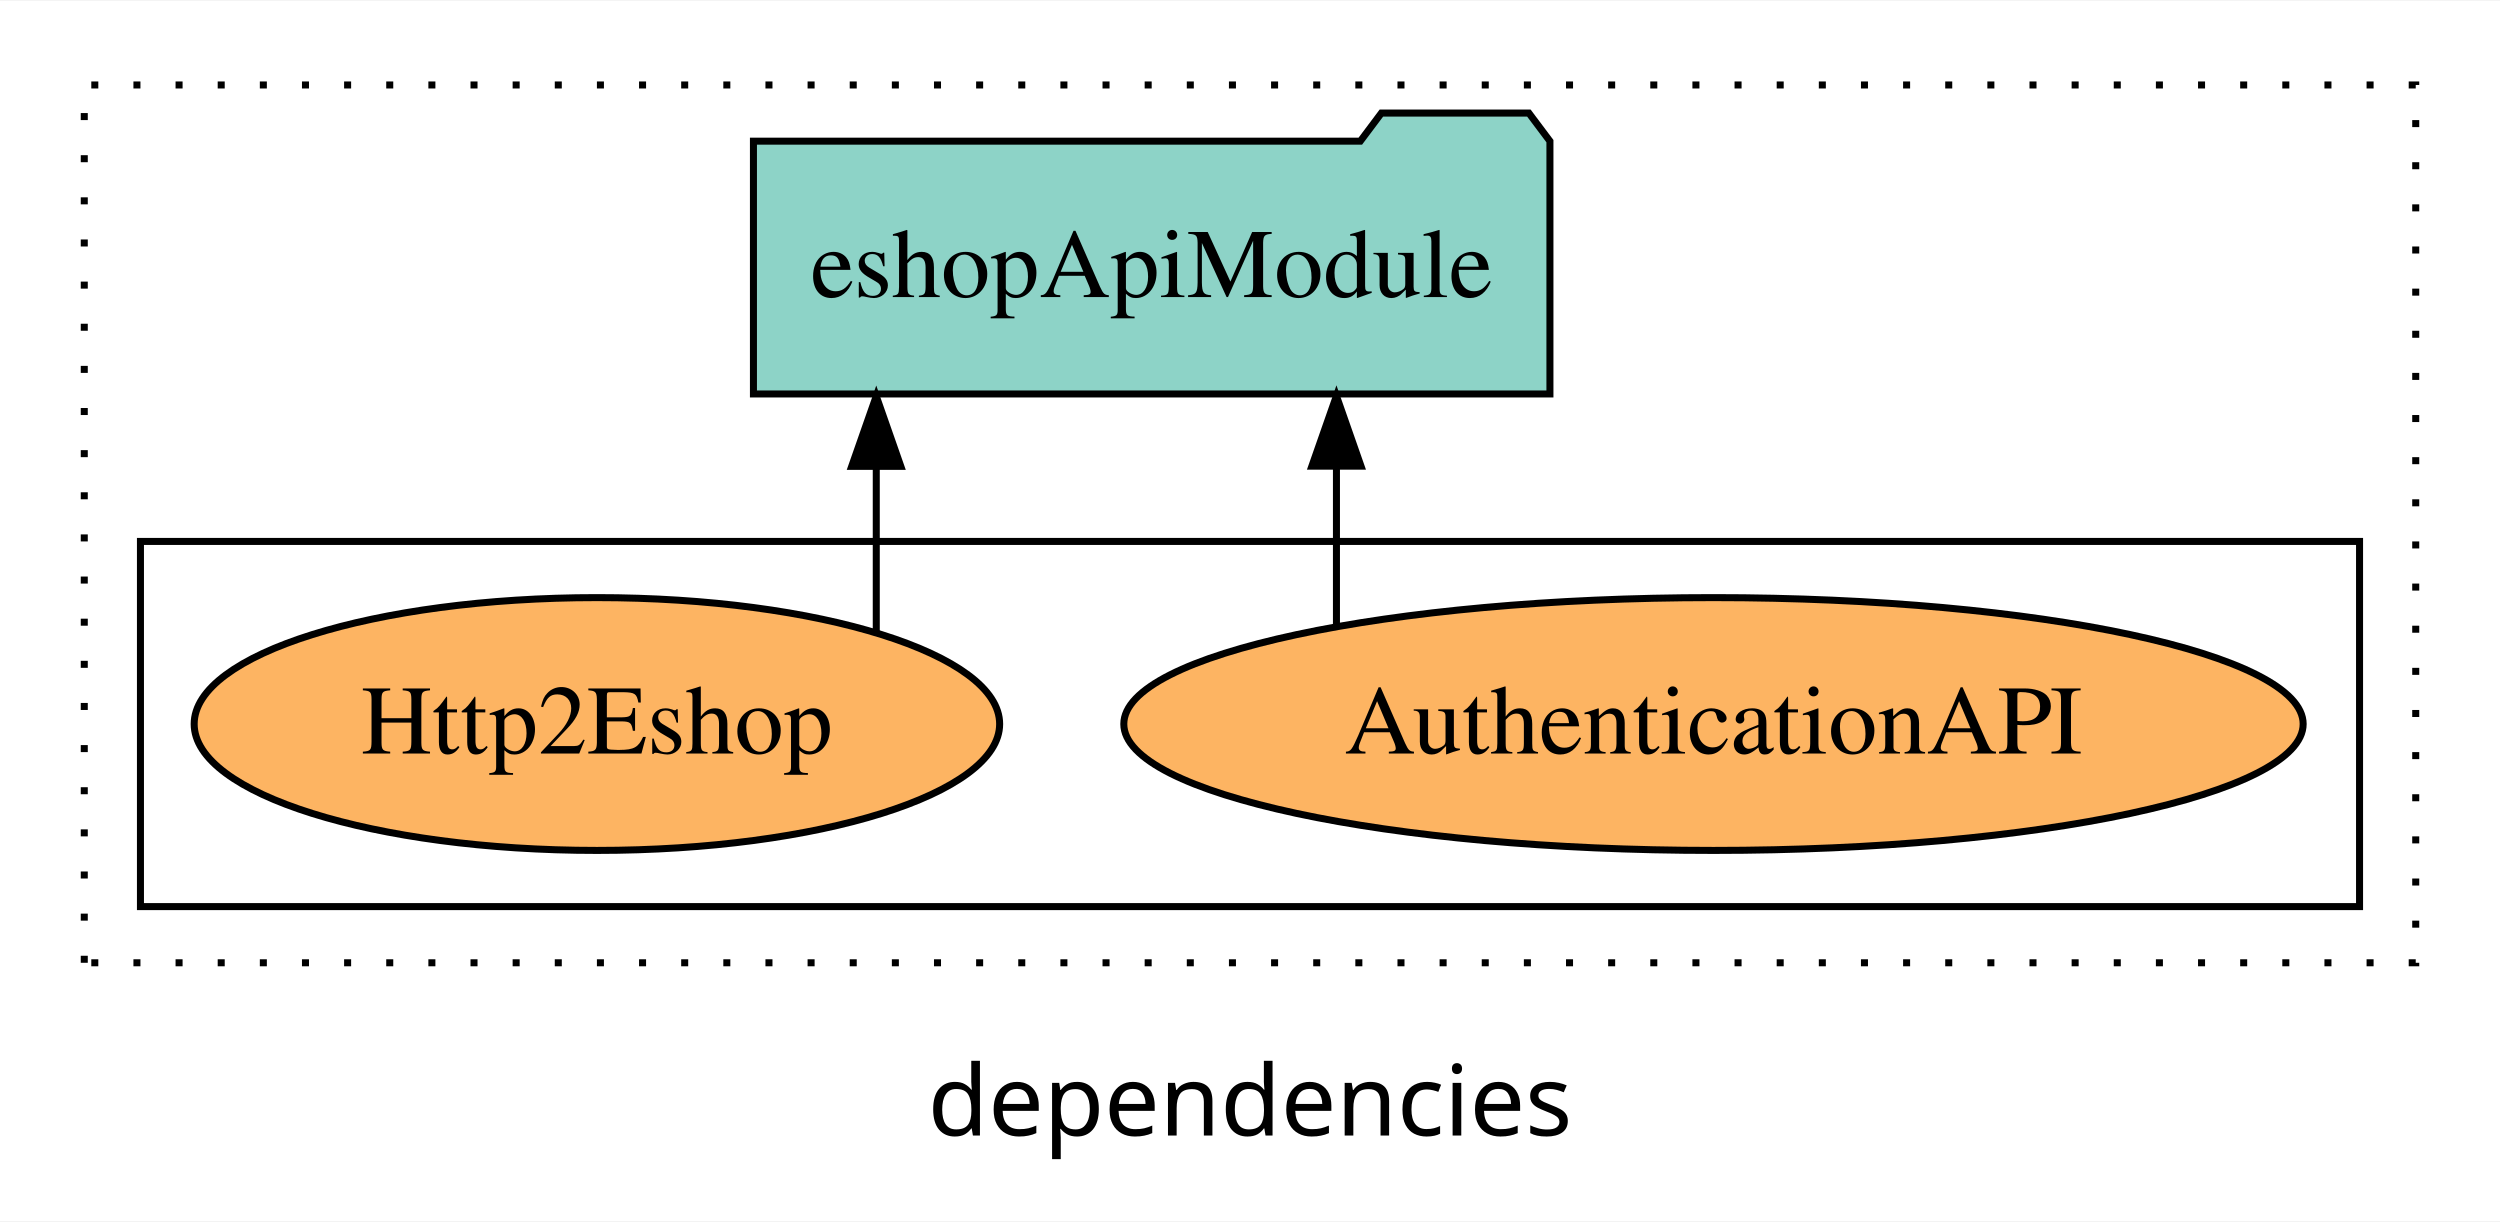
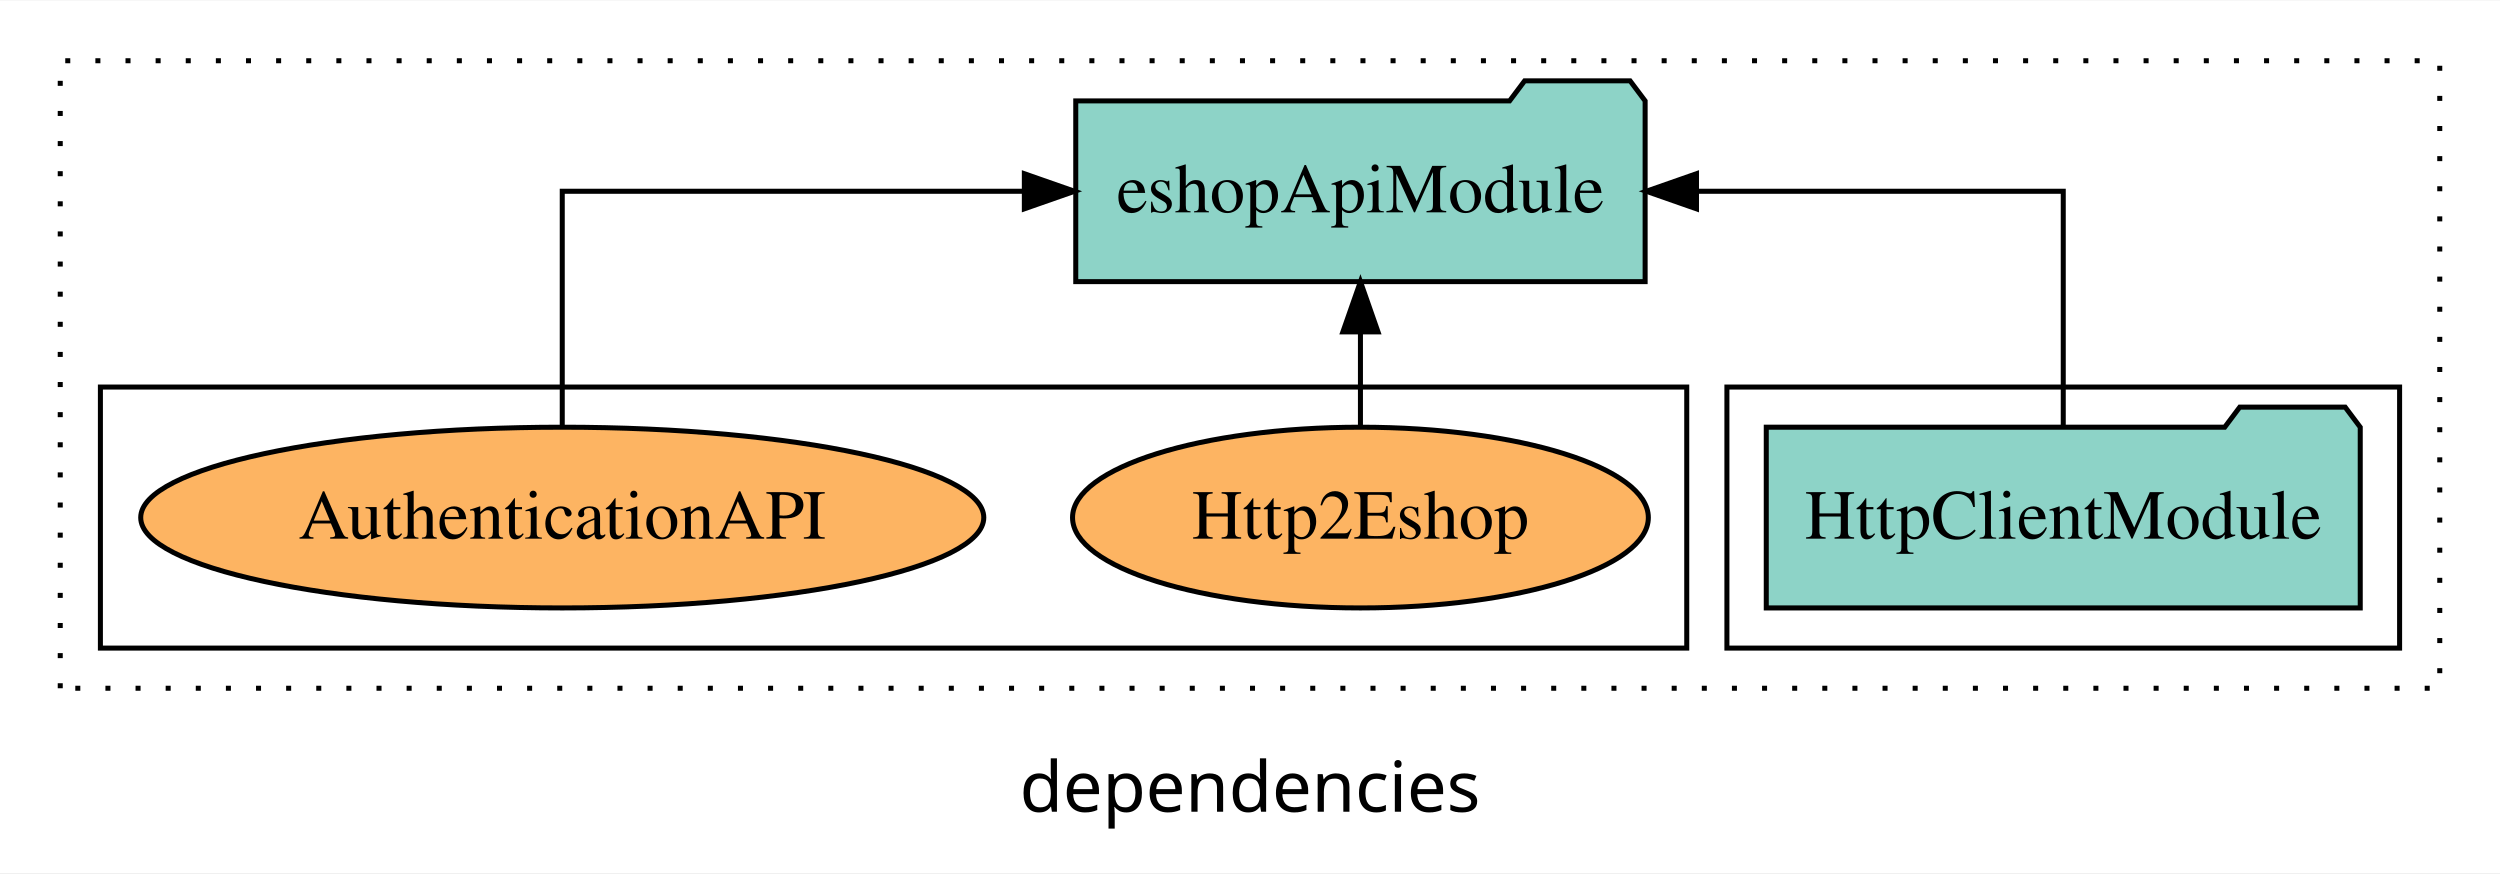
- <svg xmlns="http://www.w3.org/2000/svg" width="356pt" height="174pt" viewBox="0.00 0.00 356.00 173.80">
+ <svg xmlns="http://www.w3.org/2000/svg" width="498pt" height="174pt" viewBox="0.00 0.00 498.00 173.80">
  <g id="graph0" class="graph" transform="scale(1 1) rotate(0) translate(4 169.8)">
-     <polygon fill="white" stroke="transparent" points="-4,4 -4,-169.8 352,-169.8 352,4 -4,4" />
-     <text text-anchor="middle" x="174" y="-8.2" font-family="sans-serif" font-size="14.00">dependencies</text>
+     <polygon fill="white" stroke="transparent" points="-4,4 -4,-169.8 494,-169.8 494,4 -4,4" />
+     <text text-anchor="middle" x="245" y="-8.2" font-family="sans-serif" font-size="14.00">dependencies</text>
    <g id="clust1" class="cluster">
-       <polygon fill="none" stroke="black" stroke-dasharray="1,5" points="8,-32.8 8,-157.8 340,-157.8 340,-32.8 8,-32.8" />
+       <polygon fill="none" stroke="black" stroke-dasharray="1,5" points="8,-32.8 8,-157.8 482,-157.8 482,-32.8 8,-32.8" />
+     </g>
+     <g id="clust3" class="cluster">
+       <polygon fill="none" stroke="black" points="340,-40.8 340,-92.8 474,-92.8 474,-40.8 340,-40.8" />
    </g>
    <g id="clust6" class="cluster">
      <polygon fill="none" stroke="black" points="16,-40.8 16,-92.8 332,-92.8 332,-40.8 16,-40.8" />
    </g>
    <g id="node1" class="node">
-       <ellipse fill="#fdb462" stroke="black" cx="240" cy="-66.8" rx="83.97" ry="18" />
-       <text text-anchor="middle" x="240" y="-62.6" font-family="Times,serif" font-size="14.00">AuthenticationAPI</text>
+       <polygon fill="#8dd3c7" stroke="black" points="466.16,-84.8 463.16,-88.8 442.16,-88.8 439.16,-84.8 347.84,-84.8 347.84,-48.8 466.16,-48.8 466.16,-84.8" />
+       <text text-anchor="middle" x="407" y="-62.6" font-family="Times,serif" font-size="14.00">HttpClientModule</text>
+     </g>
+     <g id="node2" class="node">
+       <polygon fill="#8dd3c7" stroke="black" points="323.71,-149.8 320.71,-153.8 299.71,-153.8 296.71,-149.8 210.29,-149.8 210.29,-113.8 323.71,-113.8 323.71,-149.8" />
+       <text text-anchor="middle" x="267" y="-127.6" font-family="Times,serif" font-size="14.00">eshopApiModule</text>
+     </g>
+     <g id="edge1" class="edge">
+       <path fill="none" stroke="black" d="M407,-84.91C407,-104.14 407,-131.8 407,-131.8 407,-131.8 333.94,-131.8 333.94,-131.8" />
+       <polygon fill="black" stroke="black" points="333.94,-128.3 323.94,-131.8 333.94,-135.3 333.94,-128.3" />
    </g>
    <g id="node3" class="node">
-       <polygon fill="#8dd3c7" stroke="black" points="216.71,-149.8 213.71,-153.8 192.71,-153.8 189.71,-149.8 103.29,-149.8 103.29,-113.8 216.71,-113.8 216.71,-149.8" />
-       <text text-anchor="middle" x="160" y="-127.6" font-family="Times,serif" font-size="14.00">eshopApiModule</text>
-     </g>
-     <g id="edge1" class="edge">
-       <path fill="none" stroke="black" d="M186.31,-80.9C186.31,-80.9 186.31,-103.52 186.31,-103.52" />
-       <polygon fill="black" stroke="black" points="182.81,-103.52 186.31,-113.52 189.81,-103.52 182.81,-103.52" />
-     </g>
-     <g id="node2" class="node">
-       <ellipse fill="#fdb462" stroke="black" cx="81" cy="-66.8" rx="57.35" ry="18" />
-       <text text-anchor="middle" x="81" y="-62.6" font-family="Times,serif" font-size="14.00">Http2Eshop</text>
+       <ellipse fill="#fdb462" stroke="black" cx="267" cy="-66.8" rx="57.35" ry="18" />
+       <text text-anchor="middle" x="267" y="-62.6" font-family="Times,serif" font-size="14.00">Http2Eshop</text>
    </g>
    <g id="edge2" class="edge">
-       <path fill="none" stroke="black" d="M120.78,-79.95C120.78,-79.95 120.78,-103.49 120.78,-103.49" />
-       <polygon fill="black" stroke="black" points="117.28,-103.49 120.78,-113.49 124.28,-103.49 117.28,-103.49" />
+       <path fill="none" stroke="black" d="M267,-84.91C267,-84.91 267,-103.79 267,-103.79" />
+       <polygon fill="black" stroke="black" points="263.5,-103.79 267,-113.79 270.5,-103.79 263.5,-103.79" />
+     </g>
+     <g id="node4" class="node">
+       <ellipse fill="#fdb462" stroke="black" cx="108" cy="-66.8" rx="83.97" ry="18" />
+       <text text-anchor="middle" x="108" y="-62.6" font-family="Times,serif" font-size="14.00">AuthenticationAPI</text>
+     </g>
+     <g id="edge3" class="edge">
+       <path fill="none" stroke="black" d="M108,-84.91C108,-104.14 108,-131.8 108,-131.8 108,-131.8 200.05,-131.8 200.05,-131.8" />
+       <polygon fill="black" stroke="black" points="200.05,-135.3 210.05,-131.8 200.05,-128.3 200.05,-135.3" />
    </g>
  </g>
</svg>
